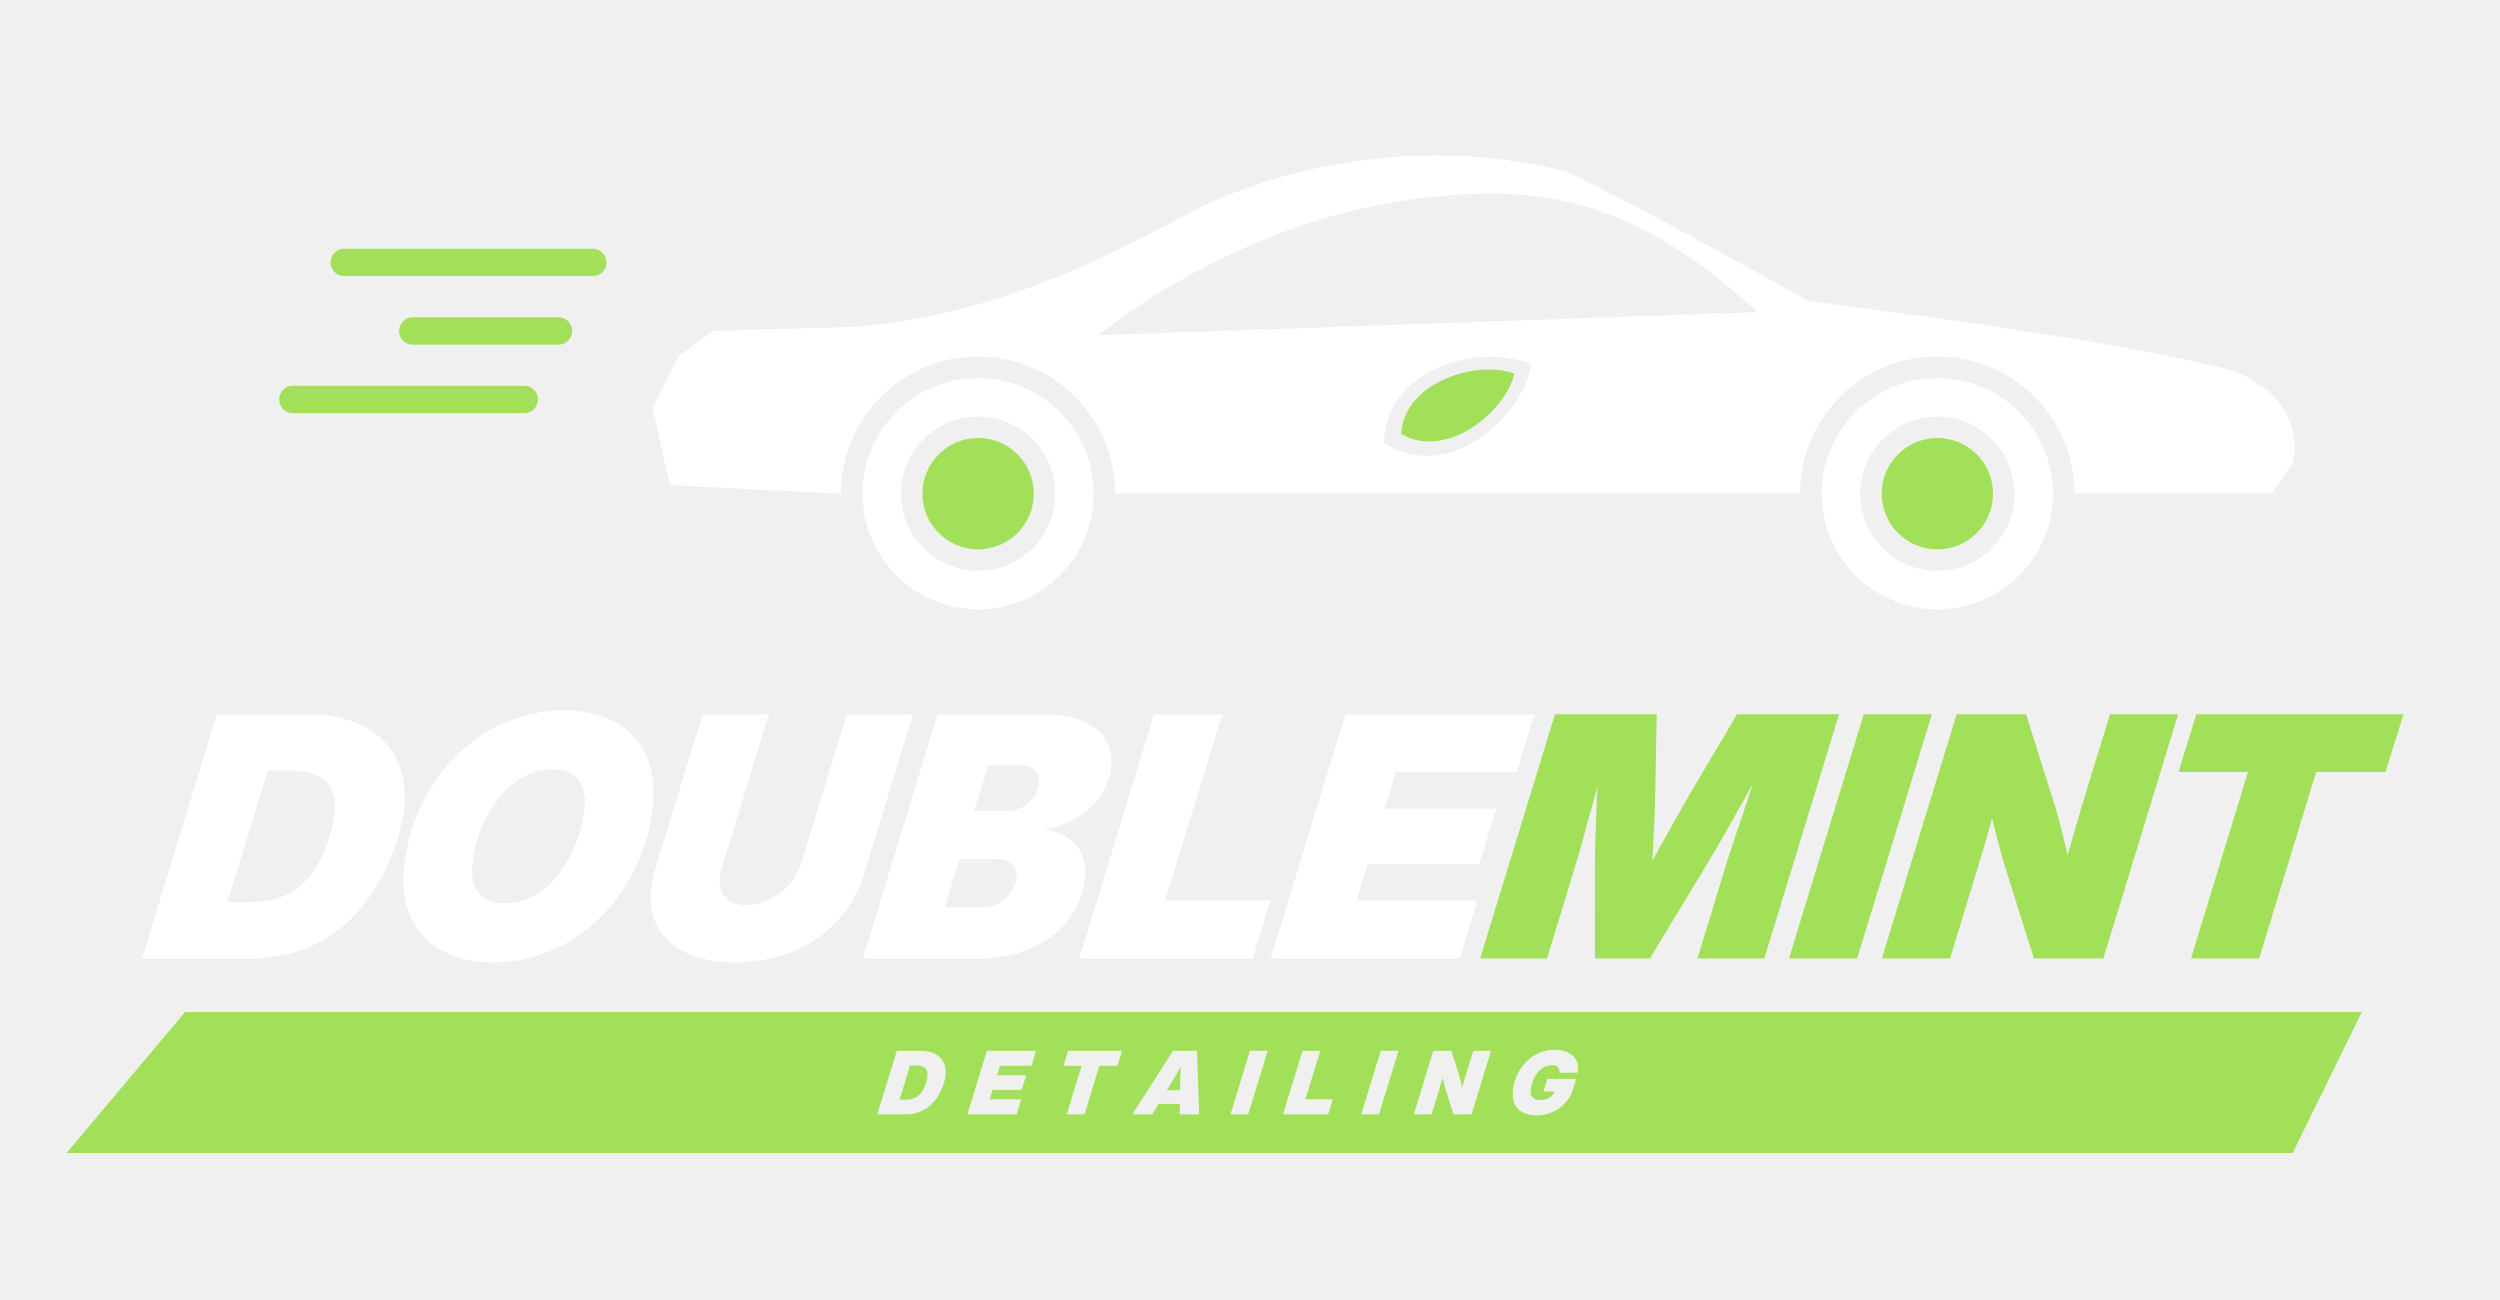
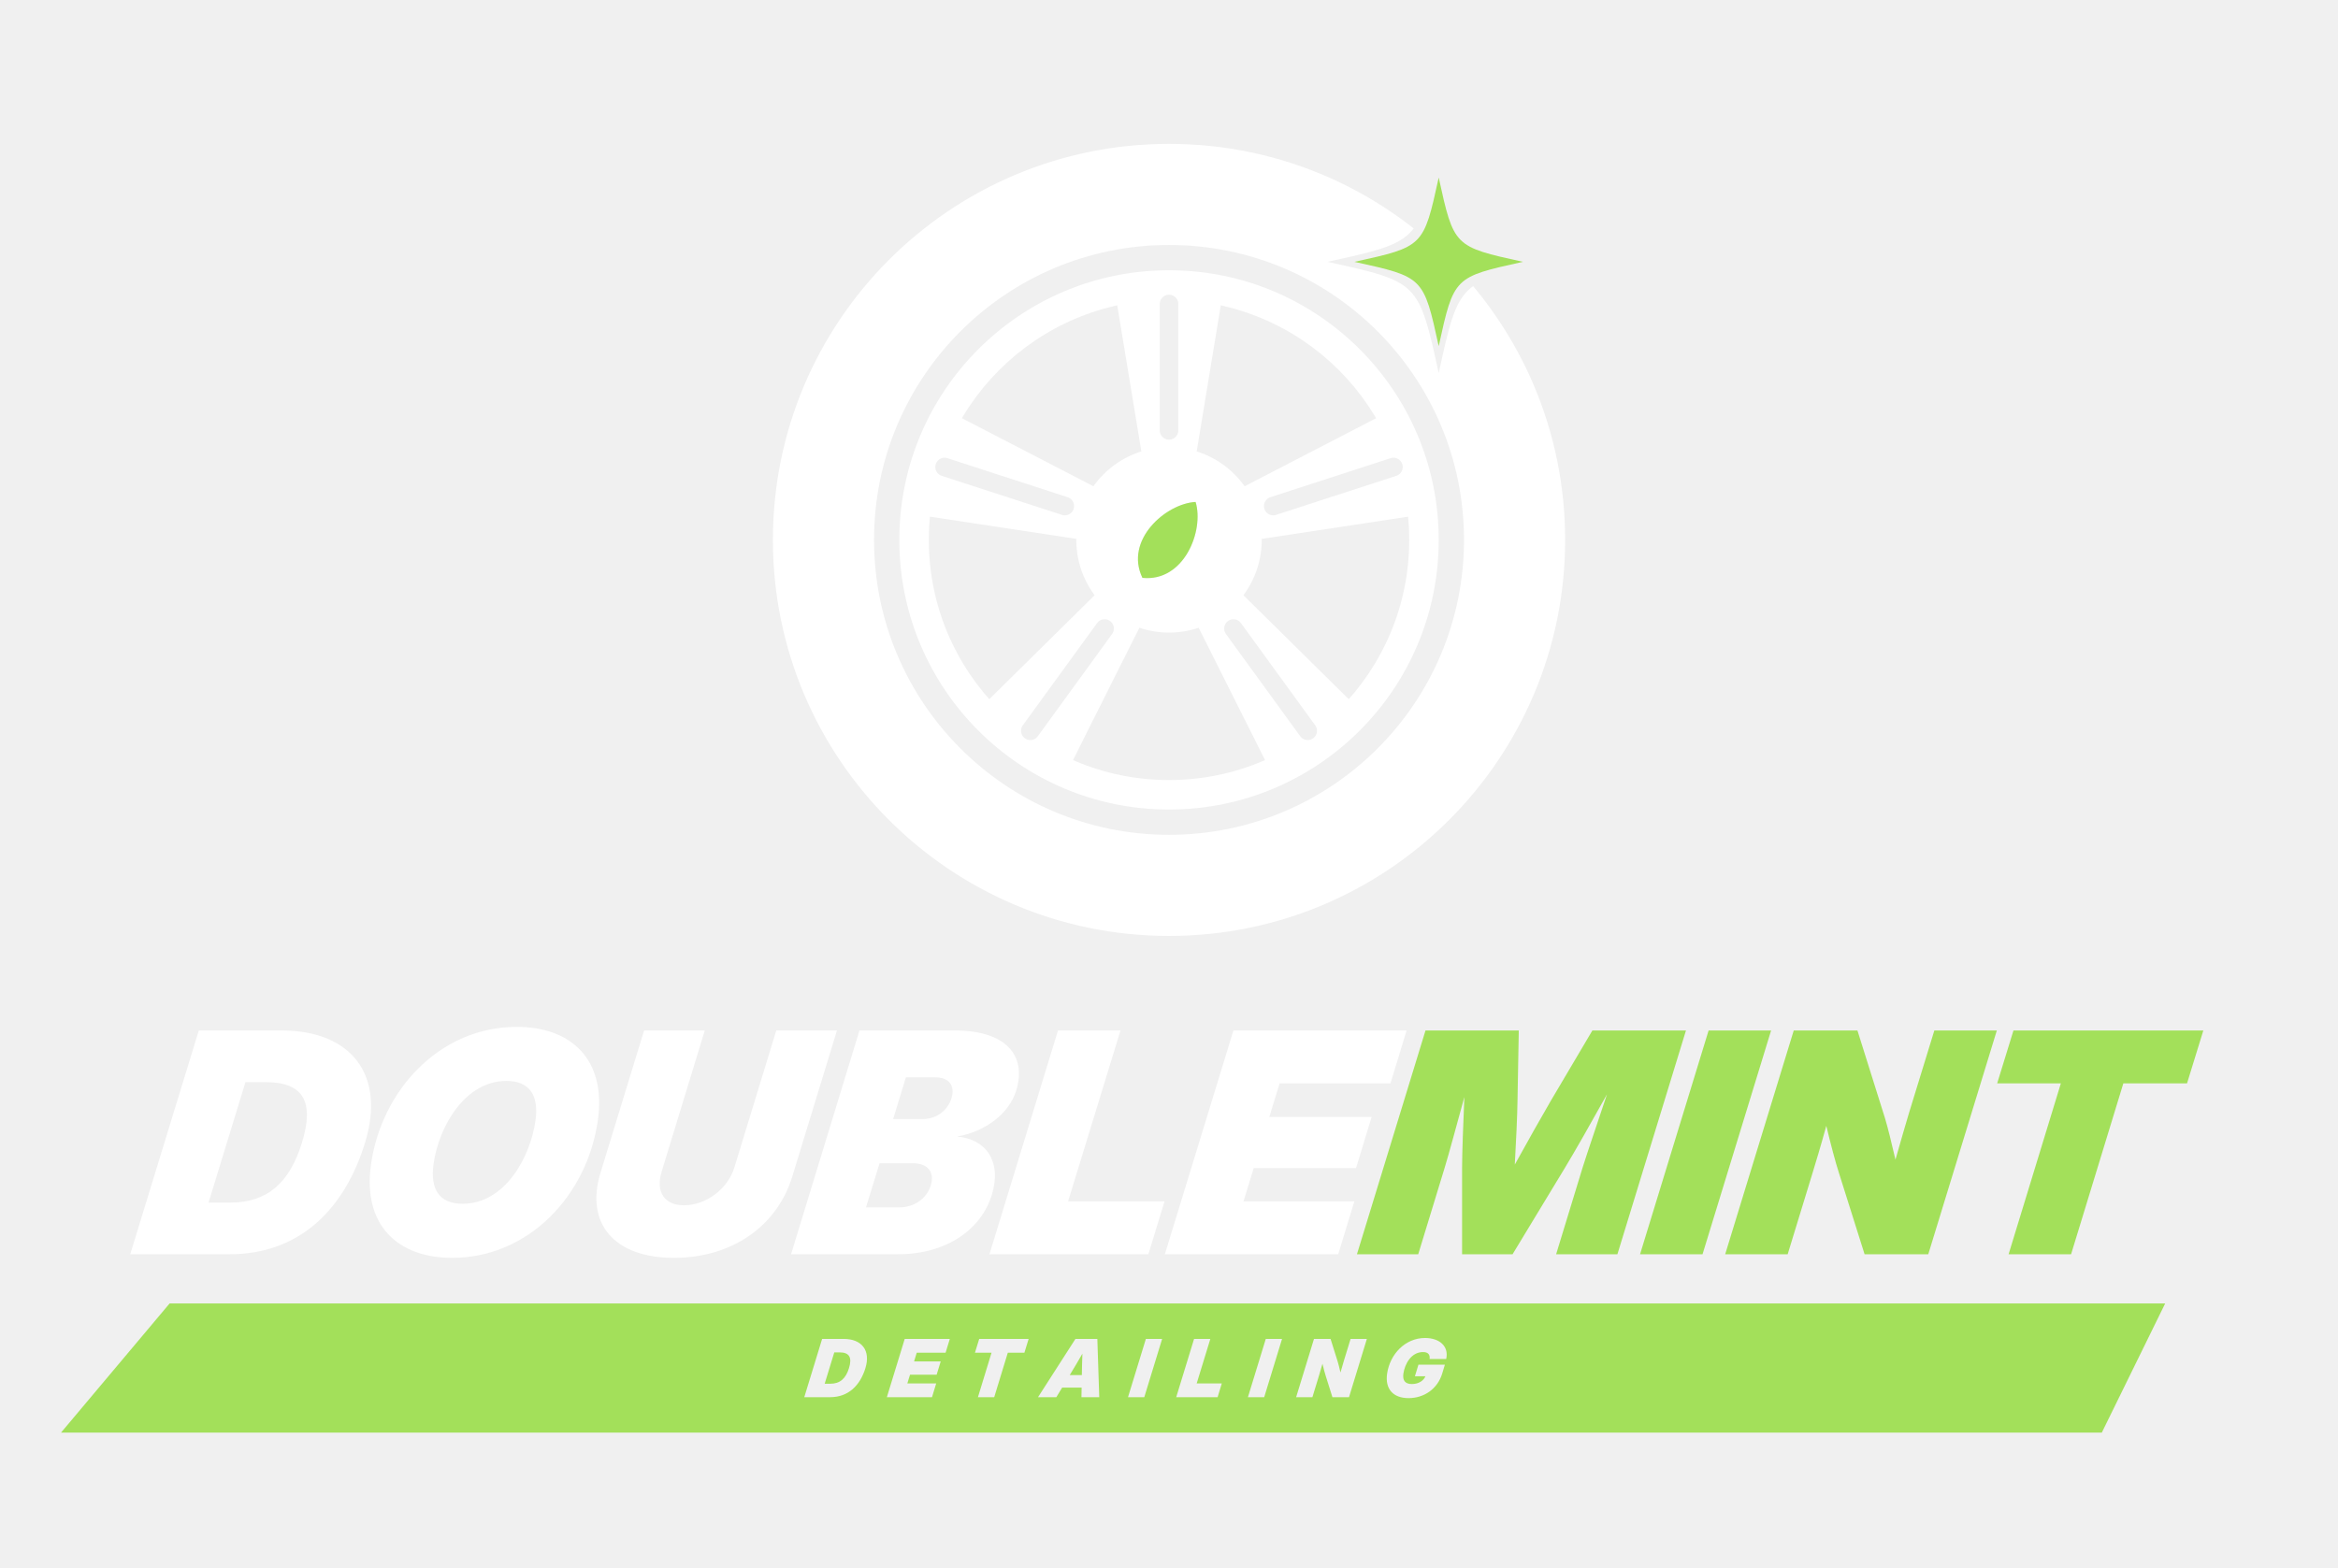
- <svg xmlns="http://www.w3.org/2000/svg" viewBox="0 0 476.8 247.9" width="477" height="248">
-   <g transform="translate(53.24845 28) scale(1.633514) translate(37.6 -6.5)">
-     <mask id="m-s-dark" maskUnits="userSpaceOnUse" x="-30" y="0" width="240" height="70">
-       <rect x="-30" width="240" height="70" fill="#fff" />
-       <path d="M58,28.5 C73,17 90,11.5 106,12 C117,12.5 126,17.5 135,25.8 Z" fill="#000" />
-       <circle cx="44" cy="47" r="16" fill="#000" />
-       <circle cx="156" cy="47" r="16" fill="#000" />
-       <path transform="translate(100 36.5) rotate(62)" d="M0,9.75 C7.75,5.46 5.00,-5.85 0,-9.75 C-5.00,-5.85 -7.75,5.46 0,9.75Z" fill="#000" />
+ <svg xmlns="http://www.w3.org/2000/svg" viewBox="0 0 486.4 325.9" width="486" height="326">
+   <g transform="translate(159.0423 28) scale(1.753365) translate(-2 -2)">
+     <mask id="m-s-dark" maskUnits="userSpaceOnUse" x="-10" y="-10" width="120" height="120">
+       <rect x="-10" y="-10" width="120" height="120" fill="#fff" />
+       <path d="M82,3.8 C84.376,14.624 84.376,14.624 95.2,17 C84.376,19.376 84.376,19.376 82,30.2 C79.624,19.376 79.624,19.376 68.8,17 C79.624,14.624 79.624,14.624 82,3.8Z" fill="#000" />
    </mask>
-     <path d="M8,46 L6,37 L9,31 L13,28 L30,27.5 C46,26 58,20 70,13.5 C84,7 100,6 113,9.5 C123,14.5 131,19 141,24.5 C160,27 178,29.5 190,32.5 C196,34.5 198.5,39 197.5,43.5 L195,47 L172,47 A16,16 0 0 0 140,47 L60,47 A16,16 0 0 0 28,47 Z" fill="#FFFFFF" mask="url(#m-s-dark)" />
-     <g fill="#FFFFFF">
-       <path d="M30.5,47 a13.5,13.5 0 1,0 27.0,0 a13.5,13.5 0 1,0 -27.0,0ZM35,47 a9,9 0 1,0 18,0 a9,9 0 1,0 -18,0Z" fill-rule="evenodd" />
-       <path d="M142.5,47 a13.5,13.5 0 1,0 27.0,0 a13.5,13.5 0 1,0 -27.0,0ZM147,47 a9,9 0 1,0 18,0 a9,9 0 1,0 -18,0Z" fill-rule="evenodd" />
+     <mask id="m-s-darkr" maskUnits="userSpaceOnUse" x="-10" y="-10" width="120" height="120">
+       <rect x="-10" y="-10" width="120" height="120" fill="#fff" />
+       <path transform="rotate(0 50 50)" d="M50,37 L50,22" stroke="#000" stroke-width="2.2" stroke-linecap="round" />
+       <path transform="rotate(72 50 50)" d="M50,37 L50,22" stroke="#000" stroke-width="2.2" stroke-linecap="round" />
+       <path transform="rotate(144 50 50)" d="M50,37 L50,22" stroke="#000" stroke-width="2.2" stroke-linecap="round" />
+       <path transform="rotate(216 50 50)" d="M50,37 L50,22" stroke="#000" stroke-width="2.2" stroke-linecap="round" />
+       <path transform="rotate(288 50 50)" d="M50,37 L50,22" stroke="#000" stroke-width="2.2" stroke-linecap="round" />
+       <g fill="#000">
+         <path transform="translate(50 50) rotate(35)" d="M0,5.5 C4.34,3.08 2.80,-3.30 0,-5.5 C-2.80,-3.30 -4.34,3.08 0,5.5Z" />
+       </g>
+     </mask>
+     <g mask="url(#m-s-dark)">
+       <path d="M3.00,50 a47,47 0 1,0 94,0 a47,47 0 1,0 -94,0ZM15.00,50 a35,35 0 1,0 70,0 a35,35 0 1,0 -70,0Z" fill-rule="evenodd" fill="#FFFFFF" />
+     </g>
+     <g mask="url(#m-s-darkr)" fill="#FFFFFF">
+       <path d="M18.00,50 a32,32 0 1,0 64,0 a32,32 0 1,0 -64,0ZM21.50,50 a28.5,28.5 0 1,0 57.0,0 a28.5,28.5 0 1,0 -57.0,0Z" fill-rule="evenodd" />
+       <path transform="rotate(0 50 50)" d="M46.8,40 L43.5,20 L56.5,20 L53.2,40Z" />
+       <path transform="rotate(72 50 50)" d="M46.8,40 L43.5,20 L56.5,20 L53.2,40Z" />
+       <path transform="rotate(144 50 50)" d="M46.8,40 L43.5,20 L56.5,20 L53.2,40Z" />
+       <path transform="rotate(216 50 50)" d="M46.8,40 L43.5,20 L56.5,20 L53.2,40Z" />
+       <path transform="rotate(288 50 50)" d="M46.8,40 L43.5,20 L56.5,20 L53.2,40Z" />
+       <circle cx="50" cy="50" r="11" />
    </g>
    <g fill="#A3E05A">
-       <circle cx="44" cy="47" r="6.5" />
-       <circle cx="156" cy="47" r="6.5" />
-       <path transform="translate(100 36.5) rotate(62)" d="M0,7.5 C5.27,4.20 3.40,-4.50 0,-7.5 C-3.40,-4.50 -5.27,4.20 0,7.5Z" />
+       <path transform="translate(50 50) rotate(35)" d="M0,5.5 C4.34,3.08 2.80,-3.30 0,-5.5 C-2.80,-3.30 -4.34,3.08 0,5.5Z" />
    </g>
-     <g stroke="#A3E05A" stroke-width="3.2" stroke-linecap="round">
-       <path d="M-30,20 L-1,20" />
-       <path d="M-22,28 L-5,28" />
-       <path d="M-36,36 L-9,36" />
-     </g>
+     <path d="M82,7 C83.8,15.2 83.8,15.2 92,17 C83.8,18.8 83.8,18.8 82,27 C80.2,18.8 80.2,18.8 72,17 C80.2,15.2 80.2,15.2 82,7Z" fill="#A3E05A" />
  </g>
-   <g transform="translate(28 136.2265) skewX(-8) translate(5.857775 0)">
+   <g transform="translate(28 214.243) skewX(-8) translate(5.857775 0)">
    <mask id="w-s-dark" maskUnits="userSpaceOnUse" x="-64" y="-64" width="548.808" height="211.683">
      <rect x="-64" y="-64" width="548.808" height="211.683" fill="#fff" />
      <path d="M149.576 76.305C153.312 76.305 155.452 73.929 156.062 70.251C156.672 66.564 154.435 64.18 150.691 64.18H146.199L144.189 76.305ZM148.038 73.506 149.121 66.979H150.211C152.254 66.979 153.01 68.029 152.644 70.251C152.278 72.456 151.204 73.506 149.227 73.506ZM161.371 76.305H170.761L171.233 73.441H165.228L165.529 71.634H171.07L171.526 68.867H165.985L166.286 67.044H172.291L172.763 64.18H163.381ZM178.397 67.044H181.847L180.318 76.305H183.703L185.233 67.044H188.683L189.163 64.18H178.877ZM192.82 76.305H196.628L197.556 74.311H201.608L201.852 76.305H205.555L203.455 64.18H198.898ZM198.768 71.707 198.817 71.601C199.501 70.137 200.144 68.721 200.778 67.248C200.925 68.721 201.096 70.137 201.275 71.601L201.291 71.707ZM216.934 64.18H213.549L211.539 76.305H214.924ZM221.567 76.305H230.177L230.649 73.441H225.424L226.962 64.18H223.577ZM241.881 64.18H238.496L236.486 76.305H239.871ZM246.515 76.305H249.9L250.632 71.878C250.714 71.39 250.868 70.438 251.015 69.347C251.413 70.397 251.796 71.333 252.048 71.878L254.066 76.305H257.516L259.526 64.18H256.141L255.401 68.623C255.311 69.201 255.157 70.194 255.018 71.178C254.693 70.299 254.343 69.396 254.139 68.941L251.975 64.18H248.525ZM269.929 76.5C273.208 76.5 275.699 74.547 276.211 71.39L276.512 69.535H271.011L270.613 71.951H272.802C272.557 72.879 271.614 73.571 270.206 73.571C268.822 73.571 268.139 72.838 268.139 71.414C268.139 69.38 269.148 66.914 271.589 66.914C272.671 66.914 273.152 67.459 273.168 68.363H276.618C276.846 65.629 274.502 63.985 271.605 63.985C267.48 63.985 264.754 67.354 264.754 71.447C264.754 74.572 266.698 76.5 269.929 76.5Z" fill="#000" />
    </mask>
    <path d="M20.469 46.562C34.812 46.562 43.031 37.438 45.375 23.312C47.719 9.156 39.125 0.0 24.75 0.0H7.5L-0.219 46.562ZM14.562 35.812 18.719 10.75H22.906C30.75 10.75 33.656 14.781 32.25 23.312C30.844 31.781 26.719 35.812 19.125 35.812ZM66.868 47.312C82.68 47.312 93.149 34.406 93.149 18.656C93.149 6.125 84.961 -0.75 73.555 -0.75C57.461 -0.75 47.242 12.5 47.242 27.906C47.242 40.375 55.399 47.312 66.868 47.312ZM67.461 36.062C62.68 36.062 60.242 33.125 60.242 27.781C60.242 19.906 64.399 10.5 72.961 10.5C77.743 10.5 80.18 13.438 80.18 18.75C80.18 26.5 76.18 36.062 67.461 36.062ZM113.016 47.312C124.86 47.312 133.485 40.906 135.235 30.406L140.266 0.0H127.641L122.922 28.531C122.204 32.875 118.235 36.375 113.547 36.375C109.547 36.375 107.204 33.656 107.922 29.344L112.766 0.0H100.141L95.235 29.594C93.485 40.125 100.516 47.312 113.016 47.312ZM137.259 46.562H159.509C169.602 46.562 176.102 41.406 177.29 34.188C178.446 27.219 174.384 22.562 168.415 22.094V22.062C173.977 21.031 178.509 17.438 179.321 12.438C180.509 5.25 175.446 0.0 164.821 0.0H144.946ZM151.477 36.812 153.009 27.625H159.884C163.04 27.625 164.759 29.438 164.321 32.219C163.852 35.0 161.509 36.812 158.352 36.812ZM154.54 18.438 155.977 9.75H162.071C164.946 9.75 166.509 11.469 166.071 14.094C165.634 16.719 163.509 18.438 160.634 18.438ZM178.532 46.562H211.595L213.407 35.562H193.345L199.251 0.0H186.251ZM215.025 46.562H251.088L252.9 35.562H229.838L230.994 28.625H252.275L254.025 18.0H232.744L233.9 11.0H256.962L258.775 0.0H222.744Z" fill="#FFFFFF" />
    <path d="M254.986 46.562H267.736L270.705 28.562C271.205 25.562 271.955 19.625 272.736 13.844C273.299 19.562 273.893 25.406 274.33 28.562L276.861 46.562H287.361L295.736 28.562C297.268 25.281 299.893 19.125 302.33 13.281C301.205 19.188 299.924 25.438 299.393 28.562L296.424 46.562H309.174L316.893 0.0H297.424L290.861 14.562C289.455 17.719 287.174 23.125 285.205 27.906C284.799 23.125 284.299 17.719 283.893 14.562L282.111 0.0H262.705ZM334.604 0.0H321.604L313.885 46.562H326.885ZM331.596 46.562H344.596L347.409 29.562C347.721 27.688 348.315 24.031 348.877 19.844C350.409 23.875 351.877 27.469 352.846 29.562L360.596 46.562H373.846L381.565 0.0H368.565L365.721 17.062C365.377 19.281 364.784 23.094 364.252 26.875C363.002 23.5 361.659 20.031 360.877 18.281L352.565 0.0H339.315ZM383.183 11.0H396.433L390.558 46.562H403.558L409.433 11.0H422.683L424.526 0.0H385.026Z" fill="#A3E05A" />
    <path d="M9.408,56.803 L424.571,56.803 L415.163,83.683 L-9.408,83.683Z" fill="#A3E05A" mask="url(#w-s-dark)" />
  </g>
</svg>
